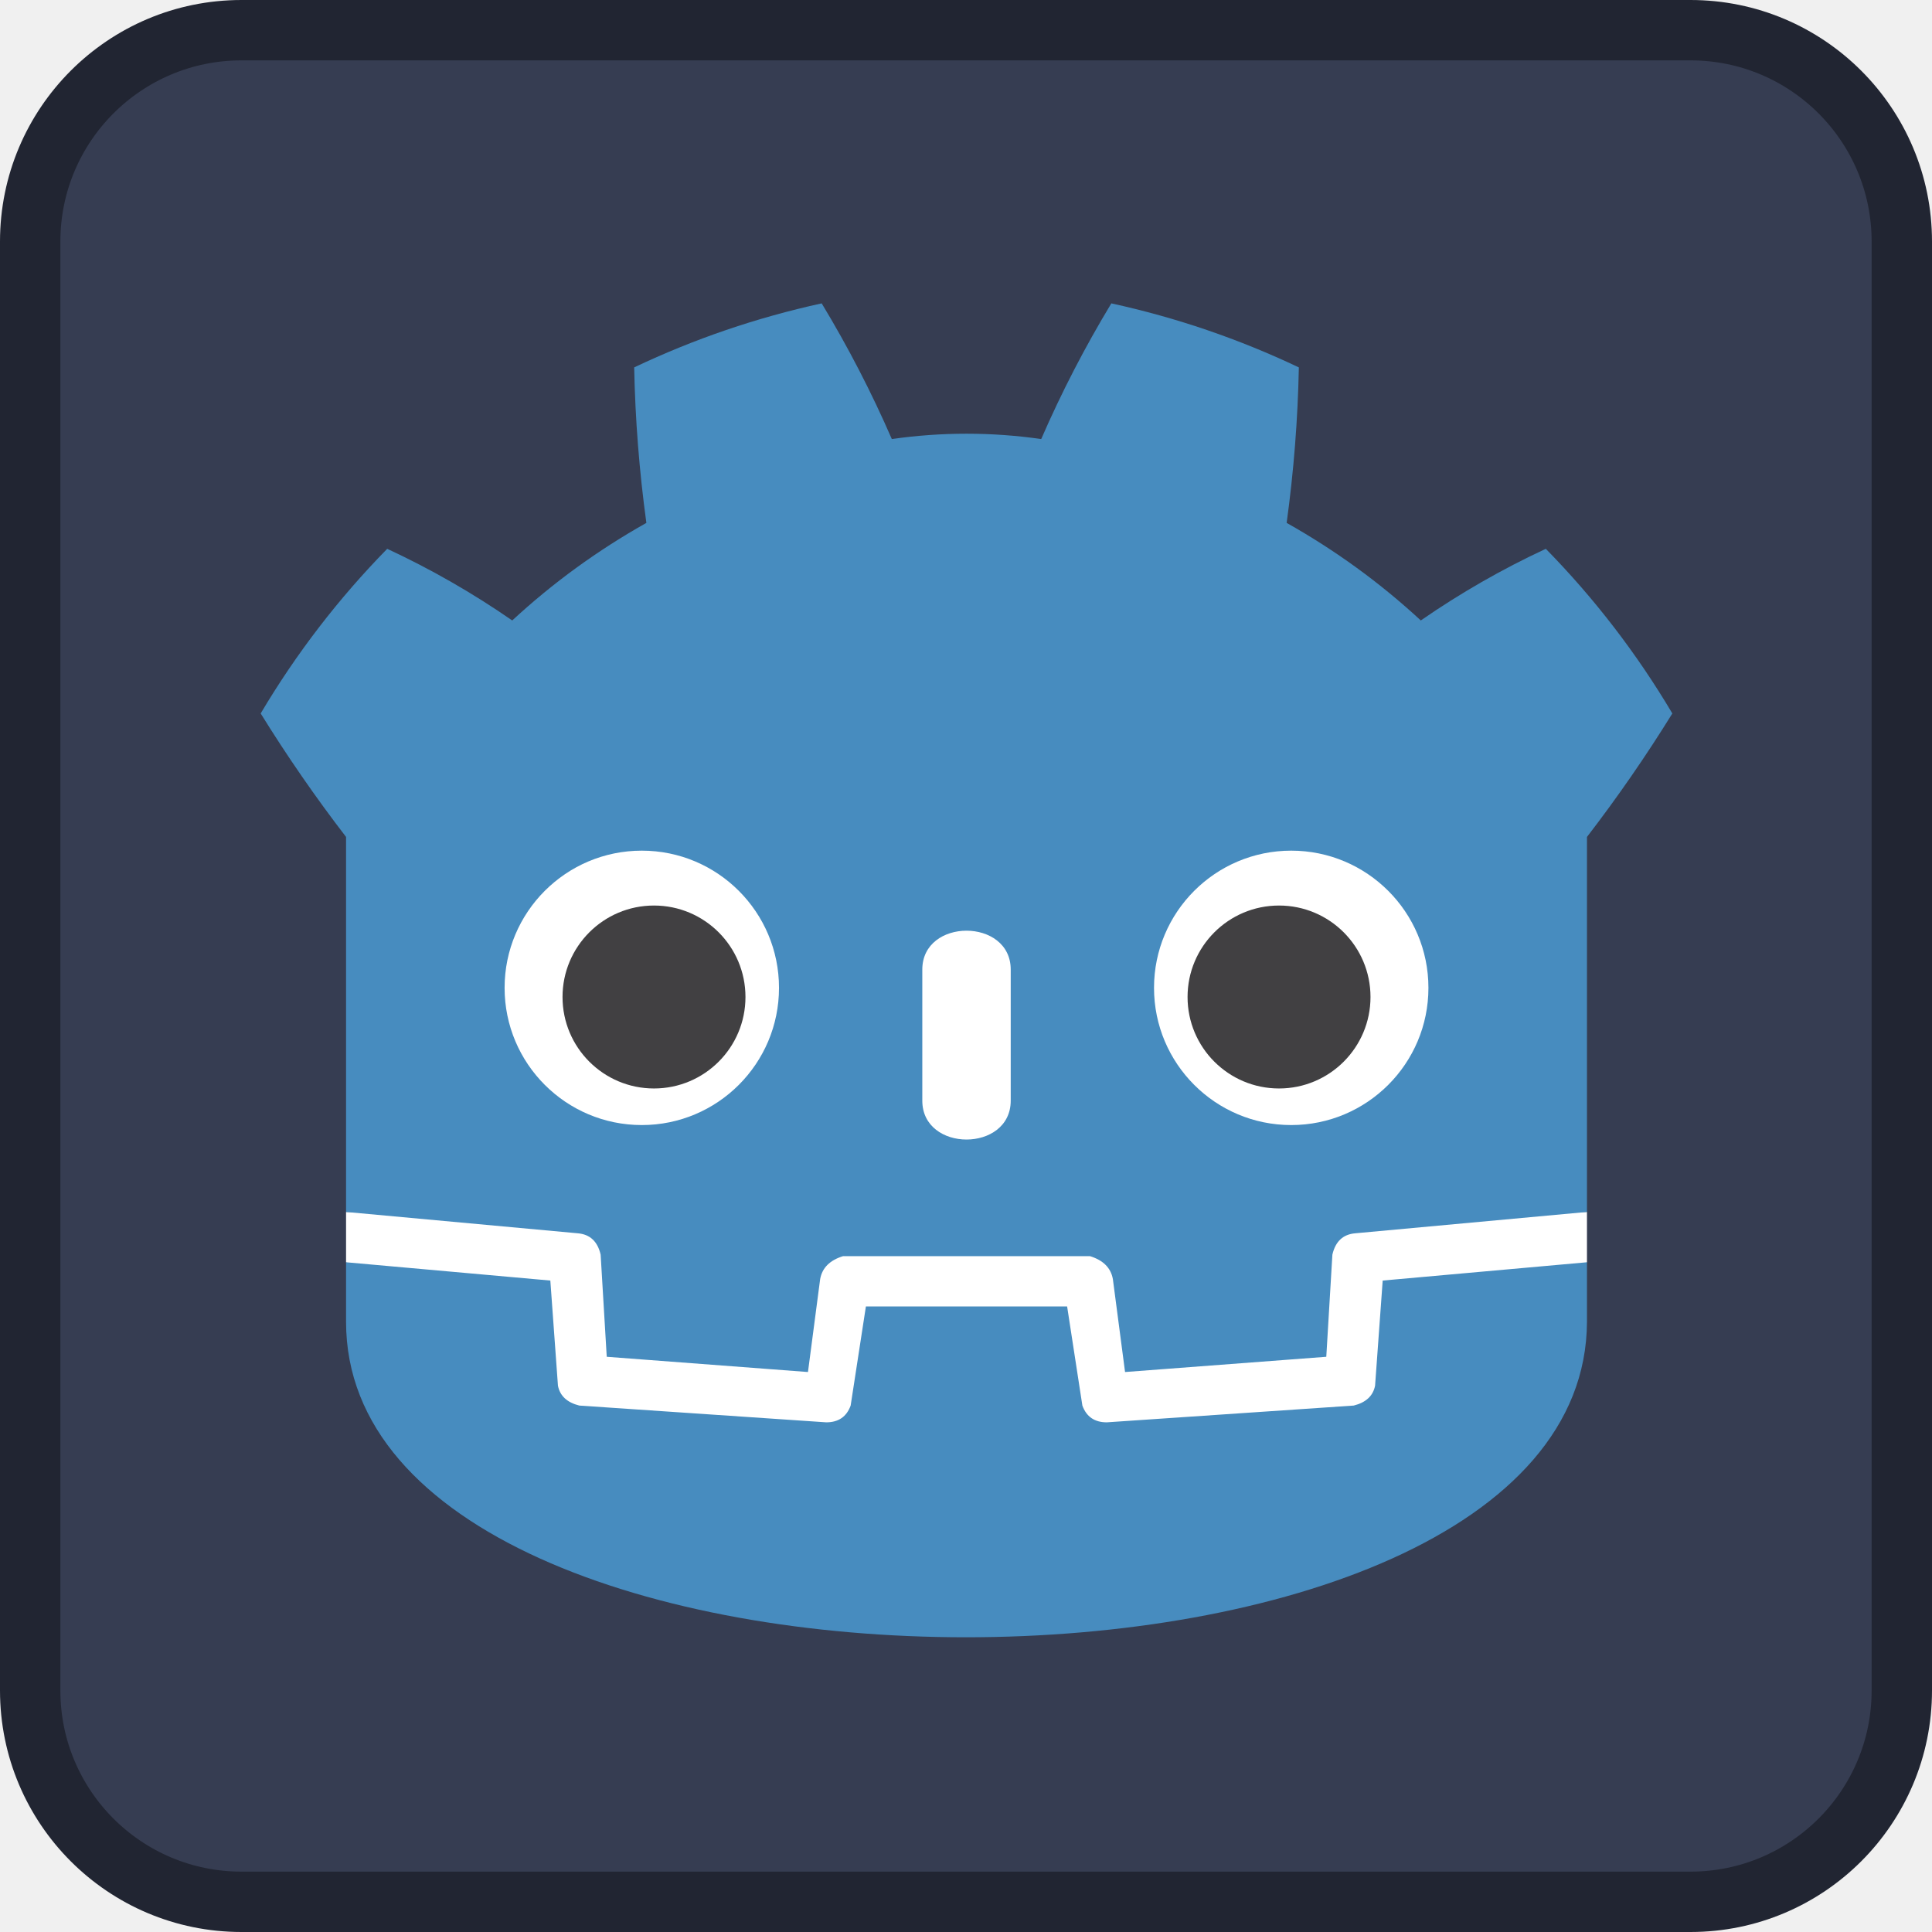
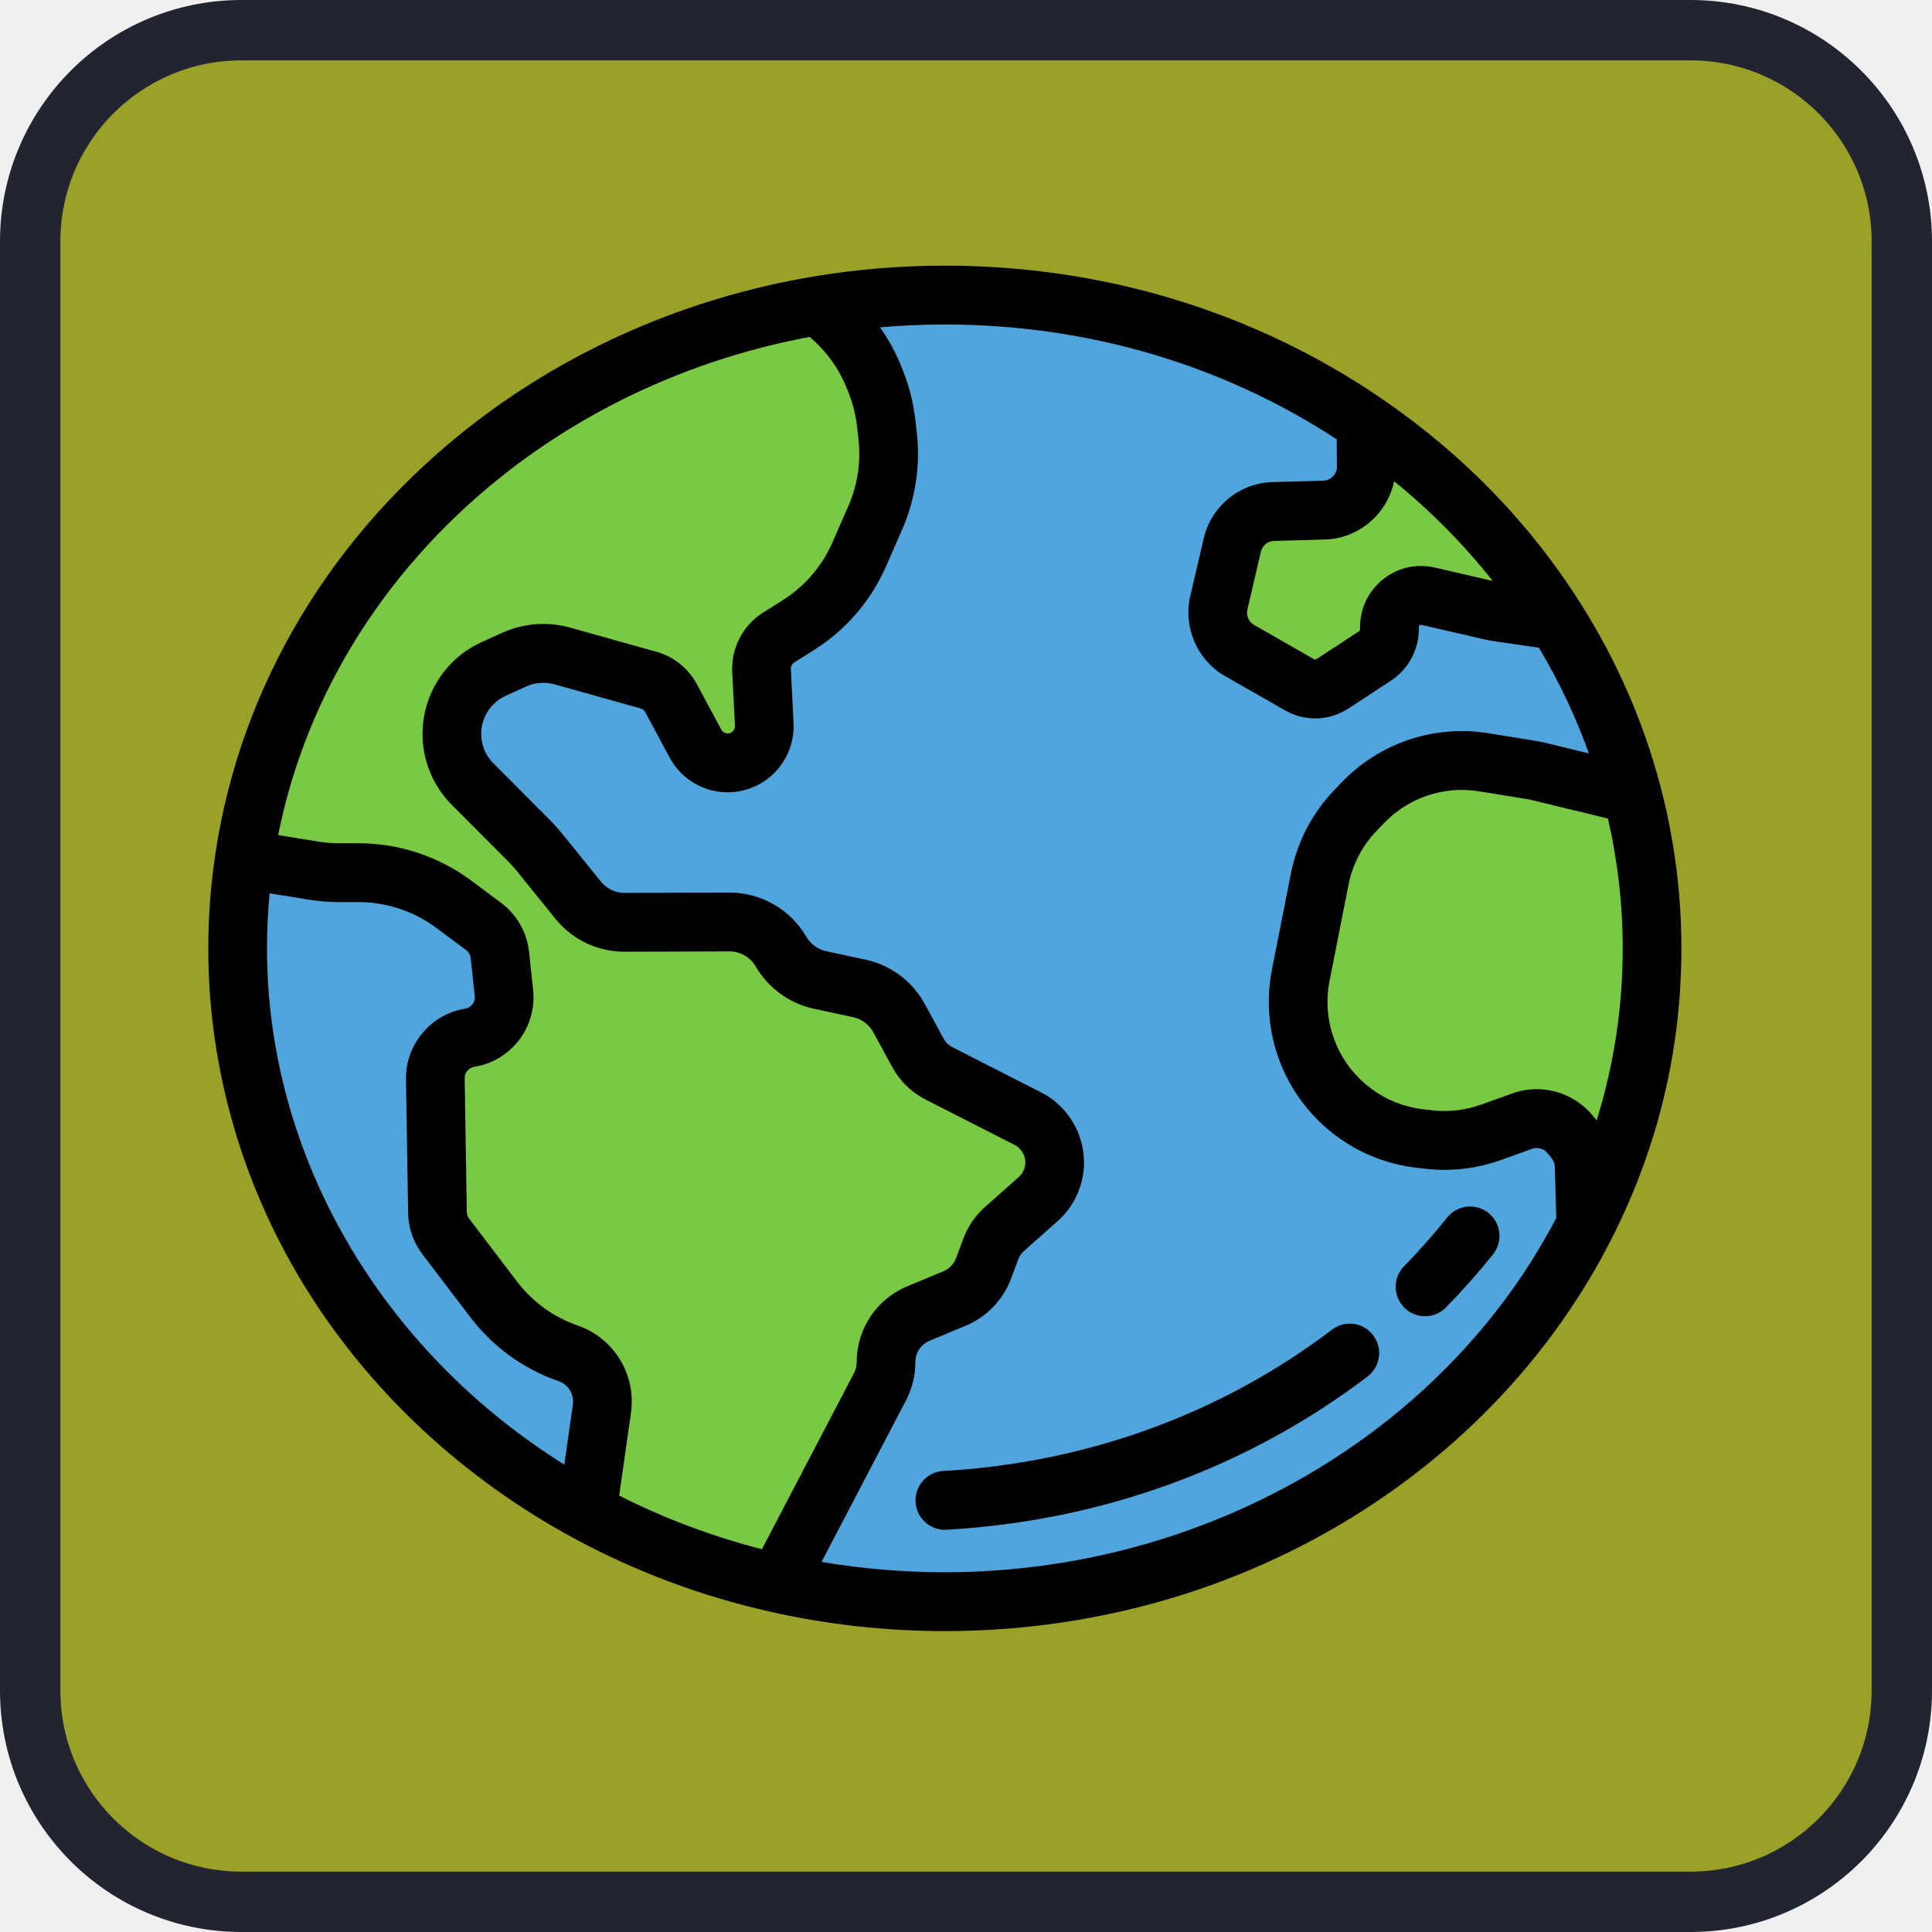
- <svg xmlns="http://www.w3.org/2000/svg" height="128" width="128">
-   <rect x="2" y="2" width="124" height="124" rx="14" fill="#363d52" stroke="#212532" stroke-width="4" />
-   <g transform="scale(.101) translate(122 122)">
-     <g fill="#fff">
-       <path d="M105 673v33q407 354 814 0v-33z" />
-       <path d="m105 673 152 14q12 1 15 14l4 67 132 10 8-61q2-11 15-15h162q13 4 15 15l8 61 132-10 4-67q3-13 15-14l152-14V427q30-39 56-81-35-59-83-108-43 20-82 47-40-37-88-64 7-51 8-102-59-28-123-42-26 43-46 89-49-7-98 0-20-46-46-89-64 14-123 42 1 51 8 102-48 27-88 64-39-27-82-47-48 49-83 108 26 42 56 81zm0 33v39c0 276 813 276 814 0v-39l-134 12-5 69q-2 10-14 13l-162 11q-12 0-16-11l-10-65H446l-10 65q-4 11-16 11l-162-11q-12-3-14-13l-5-69z" fill="#478cbf" />
-       <path d="M483 600c0 34 58 34 58 0v-86c0-34-58-34-58 0z" />
-       <circle cx="725" cy="526" r="90" />
-       <circle cx="299" cy="526" r="90" />
+ <svg xmlns="http://www.w3.org/2000/svg" height="128" width="128" version="1.1" id="svg7" xml:space="preserve">
+   <defs id="defs7" />
+   <rect x="2" y="2" width="124" height="124" rx="14" fill="#363d52" stroke="#212532" stroke-width="4" id="rect1" style="fill:#9ba126;fill-opacity:1" />
+   <g id="g9" transform="matrix(0.1944165,0,0,0.194966,13.8,13.89565)">
+     <path style="fill:#50a5dc" d="M 122.632,388.606 C 112.55,385.129 103.719,378.752 97.249,370.274 L 80.952,348.92 c -1.807,-2.367 -2.807,-5.251 -2.855,-8.229 L 77.366,295.35 c -0.112,-6.93 4.887,-12.888 11.73,-13.983 7.326,-1.172 12.449,-7.88 11.652,-15.256 l -1.392,-12.88 c -0.418,-3.865 -2.432,-7.38 -5.555,-9.695 l -10.27,-7.614 C 74.206,229.008 62.905,225.276 51.296,225.276 h -6.779 c -2.892,0 -5.78,-0.232 -8.636,-0.693 L 12.235,220.761 C 10.772,230.649 10,240.741 10,251 c 0,81.638 47.847,152.971 119.109,191.536 l 5.029,-35.085 c 1.18,-8.228 -3.648,-16.135 -11.506,-18.845 z" id="path1" />
+     <path style="fill:#50a5dc" d="m 465.577,316.05 -1.403,-1.733 c -3.948,-4.877 -10.547,-6.726 -16.454,-4.61 l -10.666,3.821 c -6.744,2.416 -13.953,3.249 -21.07,2.437 l -3.132,-0.358 c -16.603,-1.896 -30.932,-12.509 -37.585,-27.839 -3.781,-8.713 -4.819,-18.371 -2.975,-27.688 l 6.45,-32.595 c 1.738,-8.781 5.959,-16.878 12.163,-23.33 l 2.546,-2.648 c 10.63,-11.055 26.005,-16.193 41.145,-13.751 l 16.915,2.728 c 0.375,0.061 0.748,0.135 1.118,0.225 l 32.596,7.878 c -5.516,-20.989 -14.262,-40.814 -25.74,-58.999 l -20.491,-2.941 c -0.296,-0.042 -0.589,-0.097 -0.88,-0.164 l -22.428,-5.15 c -6.9,-1.584 -13.426,3.801 -13.181,10.876 0.131,3.77 -1.719,7.333 -4.877,9.396 l -14.522,9.484 c -3.382,2.209 -7.715,2.341 -11.225,0.341 l -20.453,-11.649 c -5.684,-3.237 -8.56,-9.828 -7.068,-16.196 l 4.602,-19.644 c 1.529,-6.527 7.263,-11.204 13.964,-11.391 l 17.329,-0.482 c 8.037,-0.224 14.418,-6.837 14.353,-14.878 L 394.49,72.633 C 354.402,45.221 304.759,29 251,29 c -14.869,0 -29.42,1.249 -43.545,3.623 8.568,5.927 15.471,14.35 19.523,24.585 l 0.568,1.435 c 1.742,4.402 2.9,9.014 3.443,13.717 l 0.504,4.364 c 1.1,9.529 -0.353,19.179 -4.209,27.962 l -5.439,12.388 c -4.349,9.906 -11.566,18.281 -20.721,24.045 l -6.776,4.266 c -3.815,2.402 -6.037,6.676 -5.812,11.179 l 0.915,18.302 c 0.38,7.597 -6.069,13.762 -13.641,13.041 -4.148,-0.395 -7.825,-2.835 -9.8,-6.504 l -8.322,-15.454 c -1.608,-2.986 -4.363,-5.189 -7.63,-6.101 l -29.409,-8.207 c -5.476,-1.528 -11.315,-1.076 -16.49,1.276 l -7.003,3.183 c -10.463,4.756 -16.127,16.225 -13.542,27.424 v 0 c 1.018,4.412 3.255,8.448 6.457,11.65 l 19.107,19.107 c 1.328,1.328 2.587,2.725 3.77,4.184 l 13.1,16.157 c 3.87,4.773 9.694,7.538 15.839,7.519 l 35.689,-0.109 c 7.246,-0.022 13.956,3.818 17.607,10.077 2.879,4.935 7.702,8.429 13.289,9.626 l 13.372,2.866 c 5.785,1.24 10.742,4.94 13.575,10.134 l 6.459,11.841 c 1.611,2.954 4.079,5.351 7.078,6.875 l 30.352,15.425 c 6.262,3.182 9.855,9.95 8.984,16.92 -0.503,4.024 -2.456,7.726 -5.493,10.413 l -11.53,10.2 c -2.039,1.804 -3.605,4.08 -4.561,6.629 l -2.512,6.7 c -1.741,4.643 -5.329,8.356 -9.909,10.255 l -12.28,5.092 c -6.689,2.773 -11.05,9.302 -11.05,16.544 0,2.896 -0.703,5.75 -2.047,8.315 l -35.003,66.774 c 18.304,4.095 37.42,6.282 57.093,6.282 96.678,0 180.045,-52.447 218.44,-128.132 l -0.581,-19.959 c -0.094,-3.232 -1.247,-6.345 -3.282,-8.859 z" id="path2" />
+     <g id="g3">
+       <path style="fill:#7ac943" d="m 230.956,391.627 c 0,-7.241 4.361,-13.77 11.05,-16.544 l 12.28,-5.092 c 4.58,-1.899 8.168,-5.612 9.909,-10.255 l 2.512,-6.7 c 0.956,-2.549 2.522,-4.825 4.561,-6.629 l 11.53,-10.2 c 3.037,-2.687 4.99,-6.389 5.493,-10.413 0.871,-6.97 -2.722,-13.738 -8.984,-16.92 l -30.352,-15.425 c -3,-1.524 -5.467,-3.921 -7.078,-6.875 l -6.459,-11.841 c -2.833,-5.194 -7.79,-8.895 -13.575,-10.134 l -13.372,-2.866 c -5.586,-1.197 -10.41,-4.691 -13.289,-9.626 -3.651,-6.259 -10.36,-10.099 -17.607,-10.077 l -35.689,0.109 c -6.145,0.019 -11.969,-2.746 -15.839,-7.519 l -13.1,-16.157 c -1.183,-1.459 -2.441,-2.856 -3.77,-4.184 L 90.07,195.174 c -3.201,-3.201 -5.439,-7.238 -6.457,-11.65 v 0 C 81.029,172.325 86.692,160.856 97.155,156.1 l 7.003,-3.183 c 5.175,-2.352 11.014,-2.804 16.49,-1.276 l 29.409,8.207 c 3.267,0.912 6.022,3.115 7.63,6.101 l 8.322,15.454 c 1.975,3.669 5.652,6.109 9.8,6.504 7.572,0.721 14.021,-5.444 13.641,-13.041 l -0.915,-18.302 c -0.225,-4.503 1.997,-8.777 5.812,-11.179 l 6.776,-4.266 c 9.155,-5.764 16.372,-14.139 20.721,-24.045 l 5.439,-12.388 c 3.856,-8.783 5.309,-18.433 4.209,-27.962 l -0.504,-4.364 c -0.543,-4.703 -1.7,-9.315 -3.443,-13.717 l -0.568,-1.435 C 222.926,46.973 216.022,38.55 207.454,32.623 105.722,49.726 26.298,125.663 12.235,220.76 l 23.646,3.822 c 2.855,0.461 5.743,0.693 8.636,0.693 h 6.779 c 11.609,0 22.91,3.732 32.235,10.646 l 10.27,7.614 c 3.123,2.315 5.137,5.83 5.555,9.695 l 1.392,12.88 c 0.797,7.376 -4.325,14.084 -11.652,15.256 -6.844,1.095 -11.842,7.054 -11.73,13.983 l 0.731,45.341 c 0.048,2.977 1.049,5.861 2.855,8.229 l 16.297,21.354 c 6.47,8.478 15.301,14.856 25.383,18.332 7.858,2.71 12.686,10.617 11.507,18.845 l -5.029,35.085 c 19.943,10.793 41.719,19.015 64.797,24.18 l 35.003,-66.774 c 1.343,-2.565 2.046,-5.418 2.046,-8.314 z" id="path3" />
    </g>
-     <g fill="#414042">
-       <circle cx="307" cy="532" r="60" />
-       <circle cx="717" cy="532" r="60" />
+     <g id="g4">
+       <path style="fill:#7ac943" d="m 380.255,102.065 -17.329,0.482 c -6.701,0.186 -12.435,4.864 -13.964,11.391 l -4.602,19.644 c -1.492,6.368 1.384,12.959 7.068,16.196 l 20.453,11.649 c 3.51,1.999 7.843,1.867 11.225,-0.341 l 14.522,-9.484 c 3.158,-2.063 5.008,-5.626 4.877,-9.396 -0.246,-7.075 6.281,-12.461 13.181,-10.876 l 22.428,5.15 c 0.291,0.067 0.585,0.122 0.88,0.164 l 20.491,2.941 C 442.955,113.395 420.78,90.605 394.49,72.629 l 0.118,14.557 c 0.065,8.042 -6.316,14.656 -14.353,14.879 z" id="path4" />
+     </g>
+     <g id="g5">
+       <path style="fill:#7ac943" d="m 485.225,198.585 -32.596,-7.878 c -0.37,-0.089 -0.742,-0.164 -1.118,-0.225 l -16.915,-2.728 c -15.141,-2.442 -30.516,2.697 -41.145,13.751 l -2.546,2.648 c -6.204,6.452 -10.426,14.549 -12.163,23.33 l -6.45,32.595 c -1.844,9.317 -0.806,18.975 2.975,27.688 6.653,15.33 20.982,25.943 37.585,27.839 l 3.132,0.358 c 7.117,0.813 14.326,-0.021 21.07,-2.437 l 10.666,-3.821 c 5.907,-2.116 12.506,-0.267 16.454,4.61 l 1.403,1.733 c 2.035,2.514 3.188,5.626 3.282,8.859 l 0.581,19.959 C 483.905,316.355 492,284.551 492,251 c 0,-18.058 -2.358,-35.607 -6.775,-52.415 z" id="path5" />
+     </g>
+     <g id="g8">
+       <path d="m 436.253,340.908 c -4.308,-3.453 -10.604,-2.76 -14.057,1.551 -4.57,5.704 -9.513,11.265 -14.689,16.529 -3.873,3.938 -3.819,10.27 0.118,14.142 1.947,1.915 4.48,2.87 7.011,2.87 2.588,0 5.174,-0.998 7.131,-2.988 5.649,-5.745 11.045,-11.817 16.037,-18.047 3.453,-4.31 2.759,-10.603 -1.551,-14.057 z" id="path6" />
+       <path d="m 382.959,380.55 c -37.816,28.664 -83.643,45.277 -132.524,48.043 -5.514,0.312 -9.731,5.035 -9.419,10.549 0.301,5.322 4.71,9.436 9.975,9.436 0.19,0 0.381,-0.005 0.574,-0.017 52.865,-2.991 102.479,-20.998 143.477,-52.073 4.401,-3.336 5.265,-9.608 1.929,-14.01 -3.337,-4.401 -9.611,-5.266 -14.012,-1.928 z" id="path7" />
+       <path d="m 494.896,196.043 c 0,-0.001 0,-0.001 -0.001,-0.002 -5.703,-21.701 -14.771,-42.49 -26.954,-61.792 C 450.62,106.806 427.806,83.297 400.134,64.375 356.719,34.69 305.149,19 251,19 235.854,19 220.646,20.266 205.797,22.762 163.712,29.837 123.986,46.969 90.917,72.306 42.309,109.549 10.853,161.751 2.342,219.297 0.788,229.808 0,240.474 0,251 c 0,41.304 11.892,81.859 34.39,117.281 21.756,34.254 52.86,62.97 89.951,83.044 0.003,0.002 0.006,0.004 0.009,0.005 21.045,11.389 43.712,19.848 67.373,25.144 19.347,4.331 39.291,6.526 59.277,6.526 48.542,0 95.643,-12.83 136.211,-37.103 39.63,-23.711 71.148,-57.083 91.147,-96.505 C 494.046,318.467 502,285.363 502,251 c 0,-18.533 -2.39,-37.023 -7.104,-54.957 z m -57.206,-69.919 -19.768,-4.54 c -6.34,-1.456 -12.854,0.085 -17.871,4.224 -5.018,4.14 -7.767,10.244 -7.541,16.746 0.01,0.269 -0.125,0.528 -0.352,0.676 l -14.521,9.484 c -0.244,0.159 -0.555,0.169 -0.808,0.024 l -20.454,-11.649 c -1.82,-1.037 -2.758,-3.186 -2.28,-5.226 l 4.602,-19.646 c 0.493,-2.104 2.346,-3.614 4.506,-3.674 l 17.329,-0.482 c 11.624,-0.323 21.299,-8.811 23.57,-19.807 12.535,10.17 23.759,21.49 33.588,33.87 z M 20,251 c 0,-6.206 0.302,-12.467 0.901,-18.71 l 13.383,2.163 c 3.37,0.545 6.813,0.822 10.232,0.822 h 6.779 c 9.397,0 18.73,3.083 26.279,8.679 l 10.271,7.614 c 0.879,0.651 1.451,1.649 1.568,2.737 l 1.392,12.88 c 0.225,2.084 -1.22,3.976 -3.289,4.307 -11.678,1.868 -20.34,12.194 -20.149,24.019 l 0.731,45.341 c 0.083,5.151 1.779,10.039 4.904,14.133 L 89.3,376.34 c 7.69,10.077 18.089,17.587 30.072,21.719 3.319,1.145 5.366,4.497 4.868,7.972 l -2.924,20.401 C 58.475,387.17 20,321.149 20,251 Z m 105.892,128.152 c -8.246,-2.843 -15.401,-8.012 -20.693,-14.946 L 88.902,342.852 c -0.514,-0.673 -0.792,-1.477 -0.806,-2.323 l -0.731,-45.34 c -0.031,-1.944 1.393,-3.641 3.312,-3.948 12.593,-2.015 21.384,-13.526 20.013,-26.206 l -1.392,-12.881 c -0.715,-6.618 -4.193,-12.688 -9.541,-16.653 L 89.486,227.887 C 78.515,219.754 64.952,215.274 51.296,215.274 h -6.779 c -2.353,0 -4.721,-0.19 -7.041,-0.565 l -13.66,-2.208 c 9.696,-48.525 37.574,-92.377 79.265,-124.32 29.386,-22.515 64.508,-38.008 101.823,-44.951 5.66,4.709 10.041,10.749 12.776,17.659 l 0.567,1.434 c 1.42,3.588 2.365,7.351 2.807,11.184 l 0.504,4.363 c 0.895,7.76 -0.292,15.643 -3.432,22.796 l -5.438,12.388 c -3.56,8.107 -9.401,14.886 -16.893,19.603 l -6.775,4.266 c -6.864,4.321 -10.877,12.039 -10.473,20.141 l 0.916,18.302 c 0.046,0.934 -0.388,1.555 -0.761,1.912 -0.373,0.356 -1.011,0.759 -1.944,0.674 -0.825,-0.078 -1.551,-0.561 -1.944,-1.29 l -8.321,-15.453 c -2.881,-5.352 -7.892,-9.359 -13.747,-10.993 l -29.41,-8.208 c -7.729,-2.157 -16.01,-1.516 -23.315,1.804 l -7.004,3.184 c -14.734,6.698 -22.787,23.006 -19.148,38.775 1.44,6.245 4.598,11.942 9.129,16.473 l 19.108,19.109 c 1.077,1.076 2.11,2.224 3.072,3.41 l 13.1,16.157 c 5.785,7.135 14.361,11.222 23.544,11.221 0.031,0 0.062,0 0.093,0 l 35.69,-0.109 c 0.011,0 0.021,0 0.032,0 3.653,0 7.064,1.958 8.906,5.116 4.285,7.347 11.513,12.583 19.831,14.366 l 13.373,2.865 c 2.94,0.63 5.452,2.505 6.892,5.146 l 6.458,11.84 c 2.589,4.747 6.506,8.552 11.327,11.002 l 30.352,15.424 c 2.496,1.269 3.939,3.987 3.592,6.765 -0.201,1.61 -0.981,3.088 -2.196,4.163 l -11.529,10.199 c -3.25,2.875 -5.774,6.543 -7.299,10.607 l -2.514,6.702 c -0.765,2.042 -2.359,3.692 -4.375,4.528 l -12.28,5.092 c -10.46,4.337 -17.22,14.457 -17.22,25.781 0,1.273 -0.313,2.543 -0.904,3.672 l -31.386,59.875 c -16.917,-4.341 -33.229,-10.451 -48.653,-18.224 l 4.025,-28.08 c 1.858,-12.955 -5.774,-25.453 -18.145,-29.719 z M 251,463 c -14.106,0 -28.186,-1.18 -42.014,-3.514 l 28.779,-54.902 c 2.087,-3.981 3.191,-8.462 3.191,-12.958 0,-3.209 1.916,-6.078 4.88,-7.307 l 12.281,-5.092 c 7.112,-2.95 12.74,-8.775 15.441,-15.981 l 2.513,-6.699 c 0.381,-1.016 1.012,-1.932 1.824,-2.651 l 11.529,-10.199 c 4.863,-4.302 7.984,-10.22 8.79,-16.661 1.391,-11.118 -4.386,-21.999 -14.376,-27.077 l -30.353,-15.424 c -1.204,-0.612 -2.183,-1.563 -2.83,-2.749 l -6.458,-11.84 c -4.232,-7.76 -11.617,-13.272 -20.259,-15.125 l -13.372,-2.865 c -2.83,-0.606 -5.289,-2.388 -6.747,-4.887 -5.415,-9.282 -15.441,-15.038 -26.182,-15.038 -0.031,0 -0.062,0 -0.093,0 l -35.689,0.109 c -0.011,0 -0.021,0 -0.032,0 -3.124,0 -6.042,-1.39 -8.009,-3.817 l -13.101,-16.157 c -1.398,-1.725 -2.901,-3.393 -4.466,-4.957 L 97.14,188.102 c -1.878,-1.877 -3.186,-4.238 -3.783,-6.826 -1.508,-6.537 1.83,-13.296 7.936,-16.072 l 7.003,-3.184 c 3.029,-1.376 6.46,-1.642 9.664,-0.748 l 29.41,8.208 c 0.644,0.18 1.195,0.621 1.513,1.21 l 8.322,15.454 c 3.567,6.624 10.167,11.004 17.657,11.718 6.5,0.621 12.939,-1.614 17.661,-6.127 4.722,-4.513 7.242,-10.844 6.916,-17.368 l -0.916,-18.302 c -0.044,-0.892 0.397,-1.741 1.153,-2.217 l 6.775,-4.266 c 10.888,-6.855 19.377,-16.706 24.55,-28.488 l 5.438,-12.388 c 4.563,-10.395 6.288,-21.85 4.987,-33.129 l -0.504,-4.363 c -0.642,-5.569 -2.015,-11.037 -4.079,-16.251 l -0.568,-1.435 c -1.917,-4.842 -4.398,-9.384 -7.368,-13.564 h 0.013 C 236.257,39.323 243.637,39 251,39 c 48.317,0 94.37,13.47 133.533,39.005 l 0.075,9.264 c 0.021,2.575 -2.057,4.728 -4.631,4.8 l -17.328,0.482 c -11.23,0.312 -20.862,8.169 -23.423,19.106 l -4.602,19.644 c -2.484,10.605 2.39,21.777 11.854,27.167 l 20.454,11.649 c 3.21,1.828 6.752,2.737 10.287,2.737 3.952,0 7.896,-1.137 11.355,-3.395 l 14.521,-9.484 c 6.051,-3.951 9.654,-10.893 9.403,-18.114 -0.004,-0.104 -0.014,-0.383 0.281,-0.626 0.298,-0.244 0.567,-0.179 0.667,-0.158 l 22.427,5.15 c 0.557,0.128 1.127,0.234 1.699,0.316 l 15.854,2.276 v 0 c 6.895,11.477 12.596,23.493 17.044,35.912 l -15.49,-3.744 c -0.618,-0.149 -1.249,-0.277 -1.878,-0.378 l -16.915,-2.728 c -18.367,-2.962 -37.045,3.276 -49.946,16.693 l -2.545,2.647 c -7.546,7.848 -12.651,17.641 -14.765,28.32 l -6.45,32.596 c -2.249,11.363 -1,22.985 3.611,33.611 8.051,18.551 25.532,31.5 45.622,33.793 l 3.134,0.358 c 8.591,0.982 17.437,-0.042 25.576,-2.958 l 10.667,-3.821 c 1.9,-0.681 4.035,-0.084 5.31,1.49 l 1.4,1.729 c 0.654,0.808 1.03,1.824 1.061,2.86 l 0.506,17.383 C 421.067,415.815 339.578,463 251,463 Z m 222.113,-153.533 -1.166,-1.441 c -4.792,-5.919 -11.933,-9.181 -19.268,-9.181 -2.788,0 -5.605,0.472 -8.331,1.448 l -10.667,3.82 c -5.272,1.889 -11.003,2.552 -16.563,1.916 l -3.133,-0.358 c -13.011,-1.485 -24.332,-9.871 -29.545,-21.884 -2.987,-6.881 -3.796,-14.408 -2.34,-21.766 l 6.45,-32.596 c 1.369,-6.916 4.675,-13.258 9.563,-18.34 l 2.545,-2.647 c 8.355,-8.688 20.449,-12.729 32.346,-10.81 l 16.913,2.728 c 0.12,0.02 0.24,0.043 0.361,0.073 l 26.693,6.451 c 3.34,14.462 5.029,29.276 5.029,44.12 0,20.028 -2.979,39.591 -8.887,58.467 z" id="path8" />
    </g>
  </g>
</svg>
